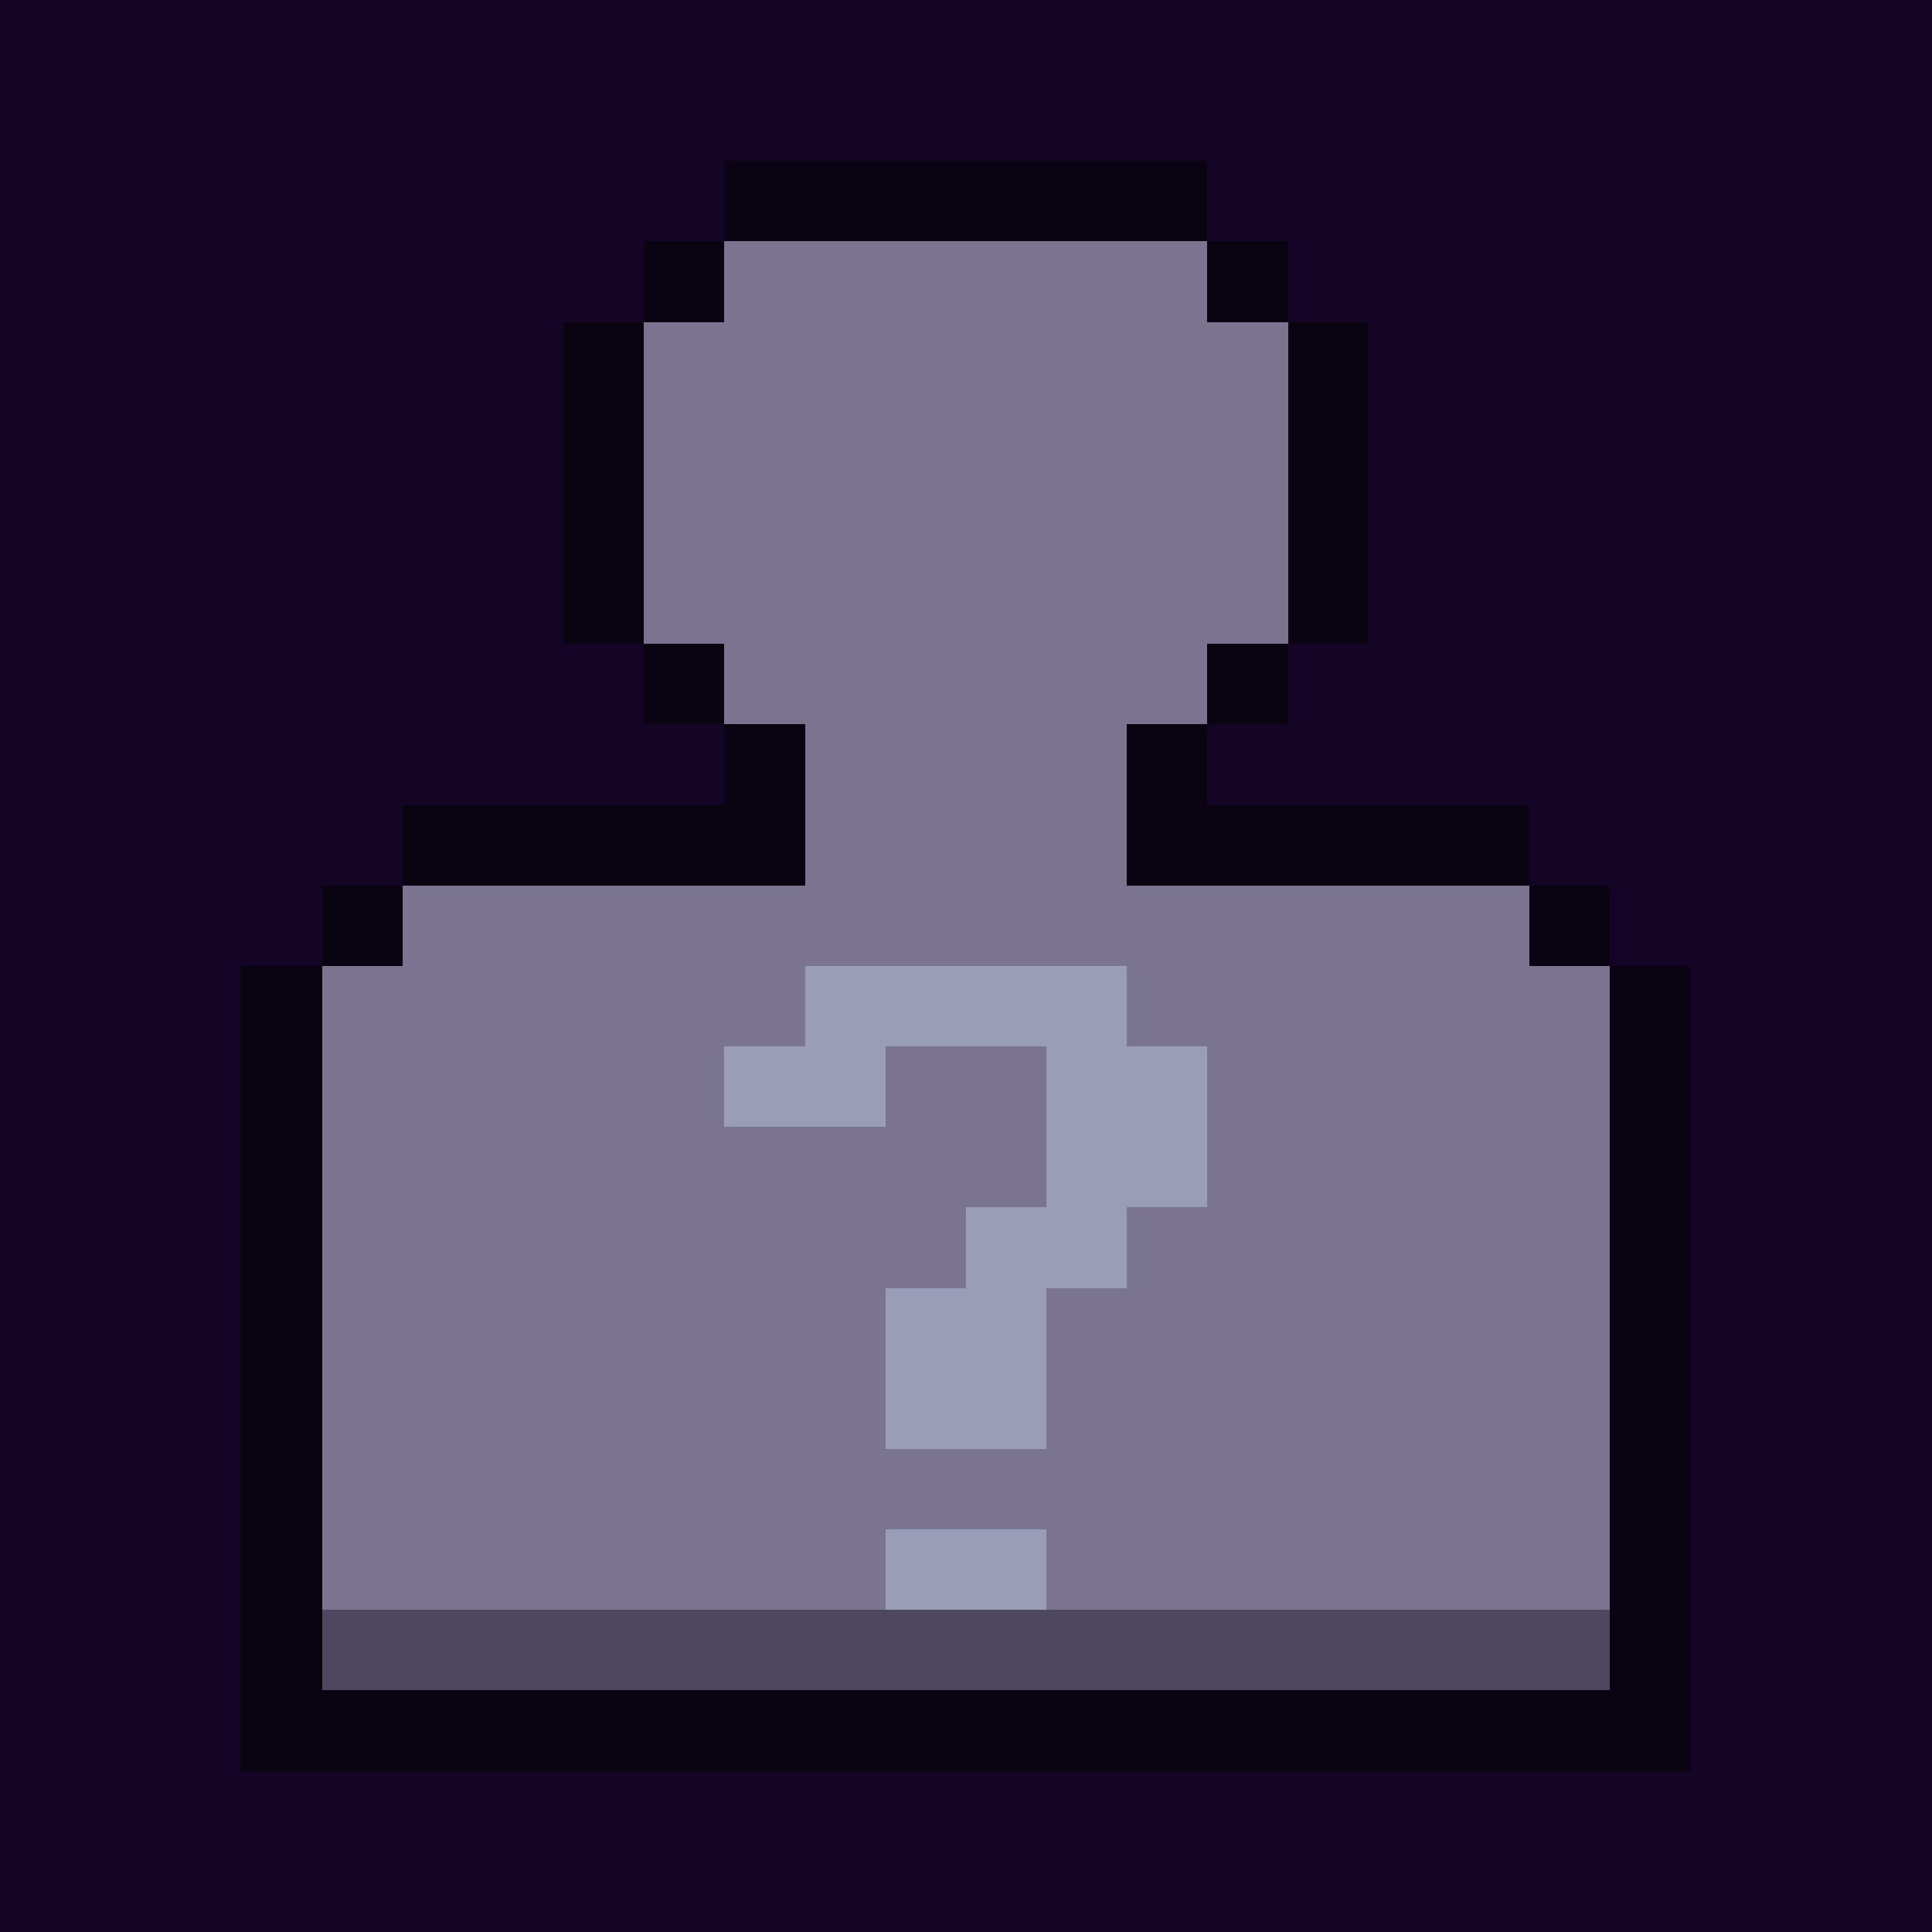
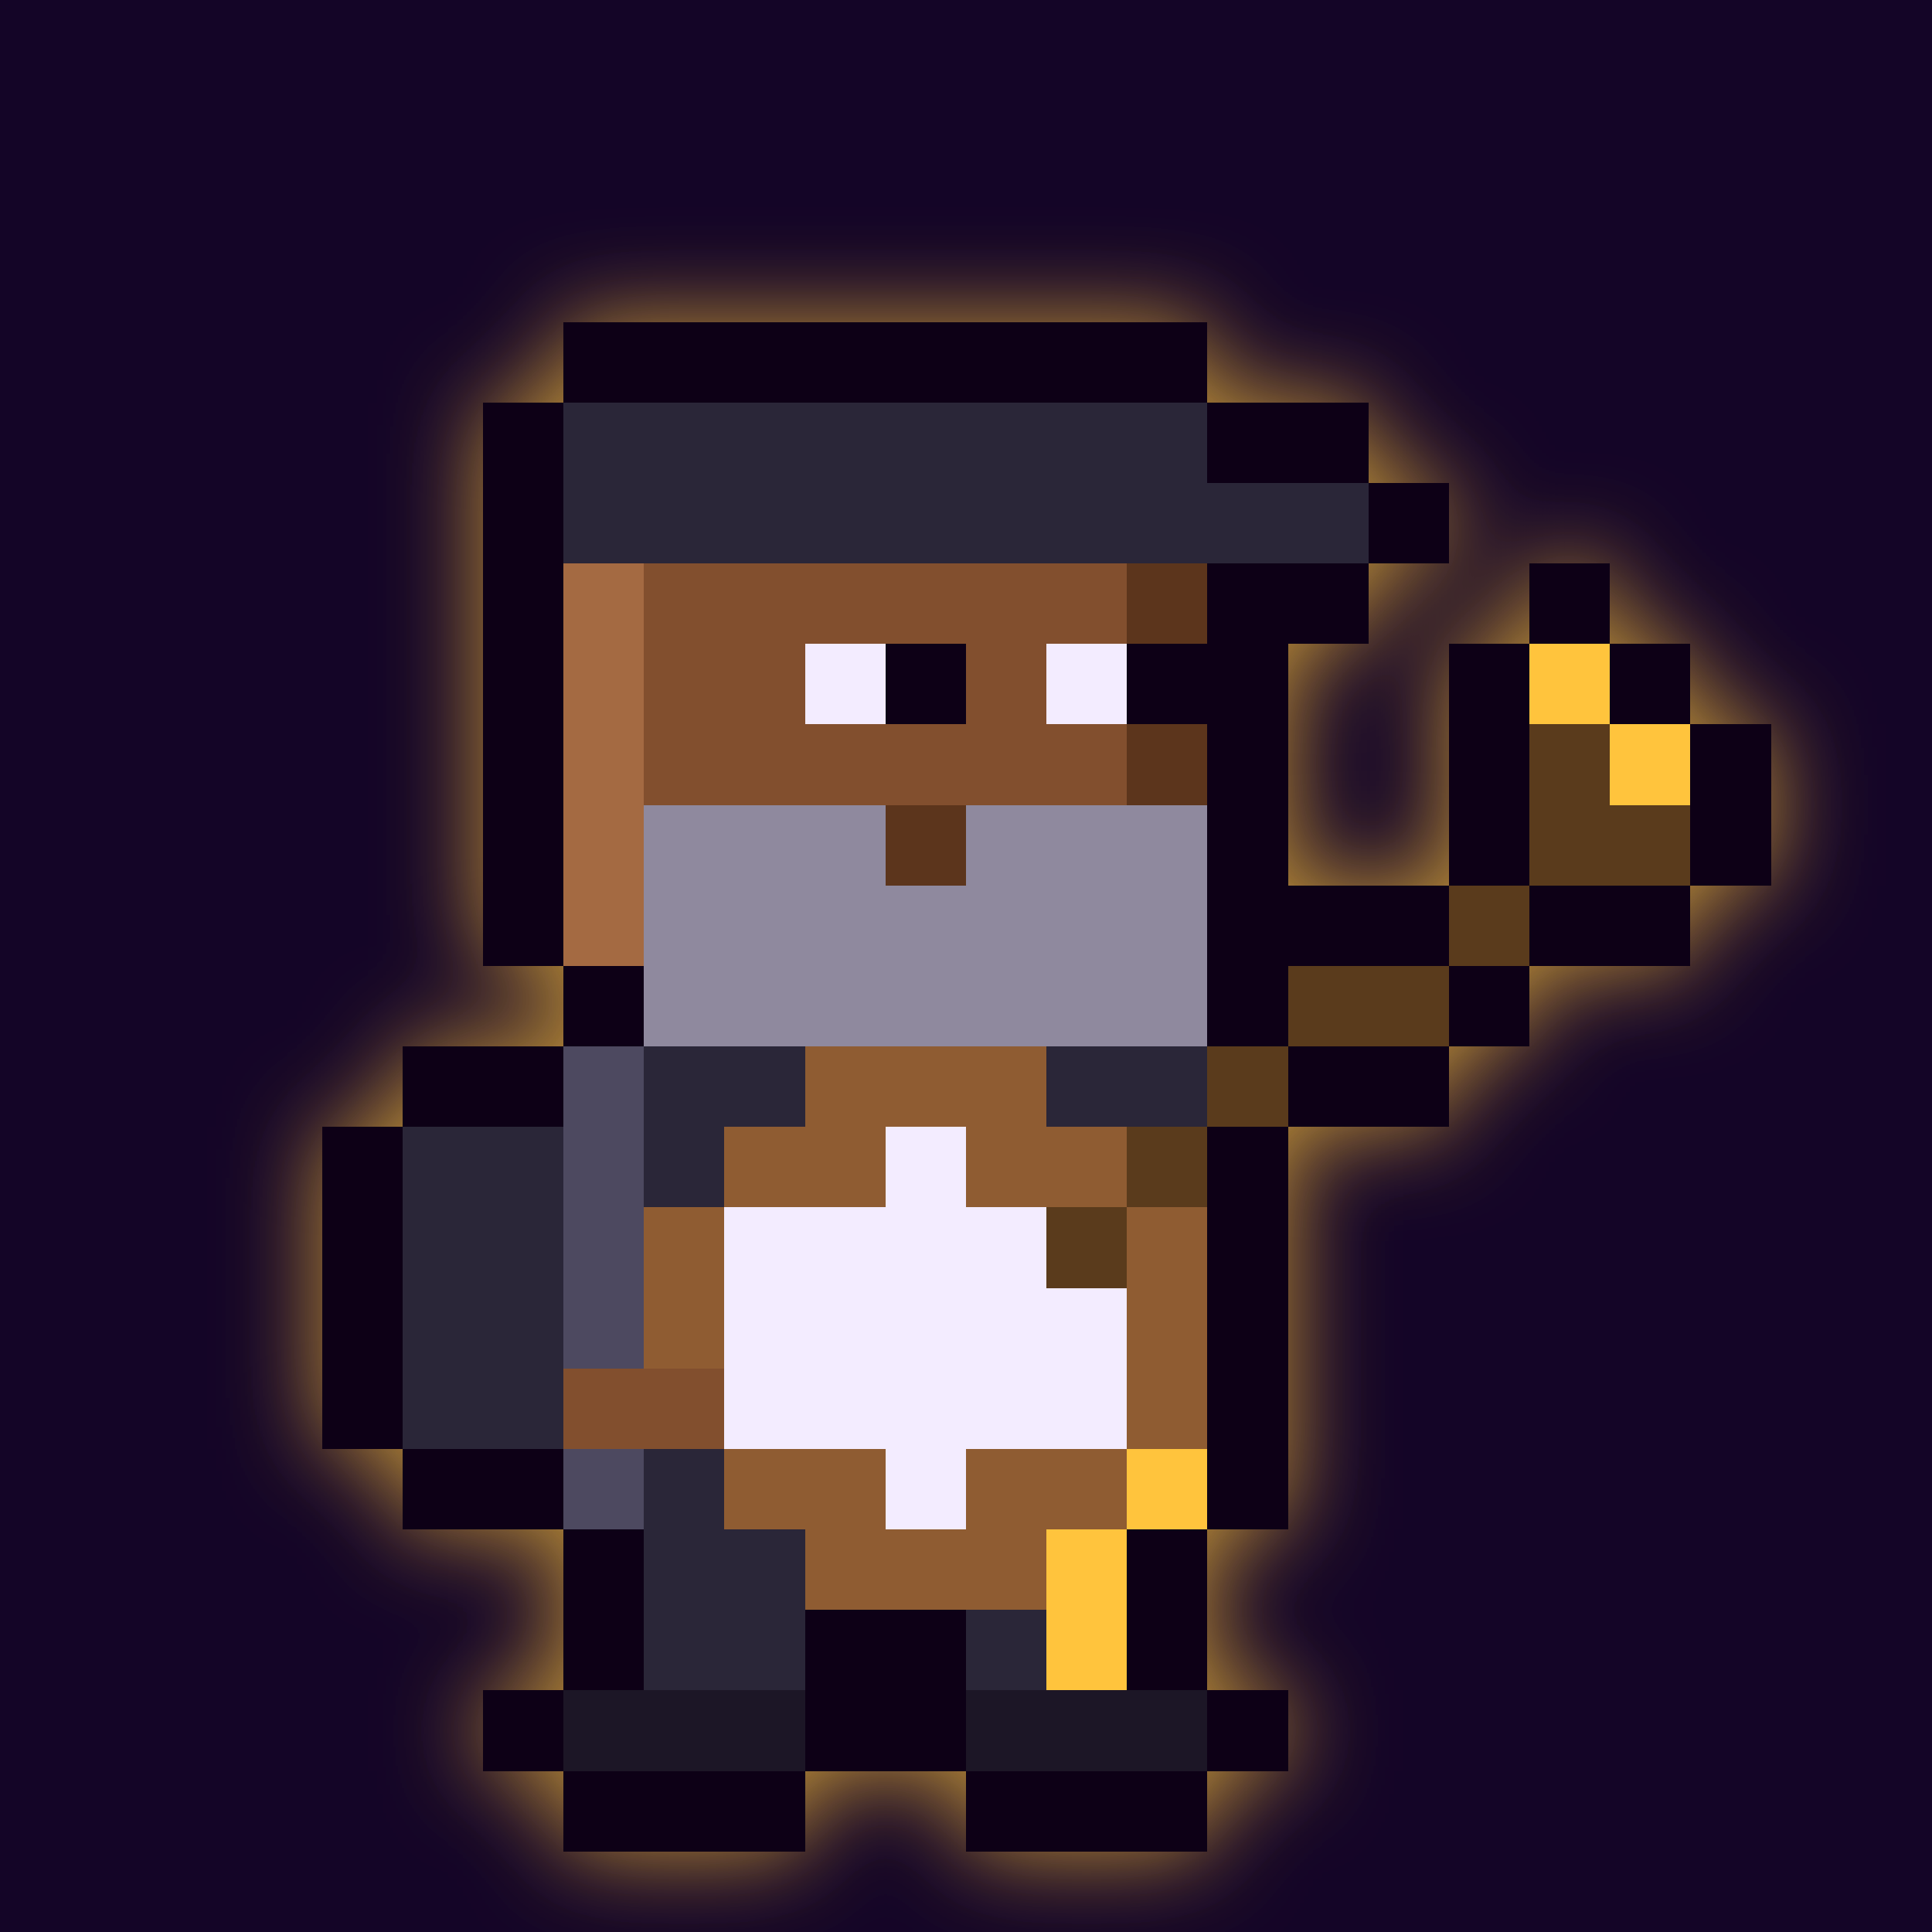
<svg xmlns="http://www.w3.org/2000/svg" width="96" height="96" viewBox="0 0 24 24" shape-rendering="crispEdges">
+   <filter id="glow-moses" x="-20%" y="-20%" width="140%" height="140%">
+     <feDropShadow dx="0" dy="0" stdDeviation="0.6" flood-color="#ffc43d" flood-opacity="0.75" />
+   </filter>
  <rect width="24" height="24" fill="#140527" />
-   <path fill="#0a0412" d="M9 2h6v1h-6zM8 3h1v1h-1zM15 3h1v1h-1zM7 4h1v1h-1zM16 4h1v1h-1zM7 5h1v1h-1zM16 5h1v1h-1zM7 6h1v1h-1zM16 6h1v1h-1zM7 7h1v1h-1zM16 7h1v1h-1zM8 8h1v1h-1zM15 8h1v1h-1zM9 9h1v1h-1zM14 9h1v1h-1zM5 10h5v1h-5zM14 10h5v1h-5zM4 11h1v1h-1zM19 11h1v1h-1zM3 12h1v1h-1zM20 12h1v1h-1zM3 13h1v1h-1zM20 13h1v1h-1zM3 14h1v1h-1zM20 14h1v1h-1zM3 15h1v1h-1zM20 15h1v1h-1zM3 16h1v1h-1zM20 16h1v1h-1zM3 17h1v1h-1zM20 17h1v1h-1zM3 18h1v1h-1zM20 18h1v1h-1zM3 19h1v1h-1zM20 19h1v1h-1zM3 20h1v1h-1zM20 20h1v1h-1zM3 21h18v1h-18z" />
-   <path fill="#7a7490" d="M9 3h6v1h-6zM8 4h8v1h-8zM8 5h8v1h-8zM8 6h8v1h-8zM8 7h8v1h-8zM9 8h6v1h-6zM10 9h4v1h-4zM10 10h4v1h-4zM5 11h14v1h-14zM4 12h6v1h-6zM14 12h6v1h-6zM4 13h5v1h-5zM11 13h2v1h-2zM15 13h5v1h-5zM4 14h9v1h-9zM15 14h5v1h-5zM4 15h8v1h-8zM14 15h6v1h-6zM4 16h7v1h-7zM13 16h7v1h-7zM4 17h7v1h-7zM13 17h7v1h-7zM4 18h16v1h-16zM4 19h7v1h-7zM13 19h7v1h-7z" />
-   <path fill="#9a9db8" d="M10 12h4v1h-4zM9 13h2v1h-2zM13 13h2v1h-2zM13 14h2v1h-2zM12 15h2v1h-2zM11 16h2v1h-2zM11 17h2v1h-2zM11 19h2v1h-2z" />
-   <path fill="#4d4860" d="M4 20h16v1h-16z" />
+   <g filter="url(#glow-moses)">
+     <path fill="#0a0412" d="M7 4h8v1h-8zM6 5h1v1h-1zM15 5h2v1h-2zM6 6h1v1h-1zM17 6h1v1h-1zM6 7h1v1h-1zM15 7h2v1h-2zM19 7h1v1h-1zM6 8h1v1h-1zM11 8h1v1h-1zM14 8h2v1h-2zM18 8h1v1h-1zM20 8h1v1h-1zM6 9h1v1h-1zM15 9h1v1h-1zM18 9h1v1h-1zM21 9h1v1h-1zM6 10h1v1h-1zM15 10h1v1h-1zM18 10h1v1h-1zM21 10h1v1h-1zM6 11h1v1h-1zM15 11h3v1h-3zM19 11h2v1h-2zM7 12h1v1h-1zM15 12h1v1h-1zM18 12h1v1h-1zM5 13h2v1h-2zM16 13h2v1h-2zM4 14h1v1h-1zM15 14h1v1h-1zM4 15h1v1h-1zM15 15h1v1h-1zM4 16h1v1h-1zM15 16h1v1h-1zM4 17h1v1h-1zM15 17h1v1h-1zM5 18h2v1h-2zM15 18h1v1h-1zM7 19h1v1h-1zM14 19h1v1h-1zM7 20h1v1h-1zM10 20h2v1h-2zM14 20h1v1h-1zM6 21h1v1h-1zM10 21h2v1h-2zM15 21h1v1h-1zM7 22h3v1h-3zM12 22h3v1h-3z" />
+     <path fill="#2c2838" d="M7 5h8v1h-8zM7 6h10v1h-10zM8 13h2v1h-2zM13 13h2v1h-2zM5 14h2v1h-2zM8 14h1v1h-1zM5 15h2v1h-2zM5 16h2v1h-2zM5 17h2v1h-2zM8 18h1v1h-1zM8 19h2v1h-2zM8 20h2v1h-2zM12 20h1v1h-1z" />
+     <path fill="#a46a42" d="M7 7h1v1h-1zM7 8h1v1h-1zM7 9h1v1h-1zM7 10h1v1h-1zM7 11h1v1h-1z" />
+     <path fill="#82502f" d="M8 7h6v1h-6zM8 8h2v1h-2zM12 8h1v1h-1zM8 9h6v1h-6zM7 17h2v1h-2z" />
+     <path fill="#5c341d" d="M14 7h1v1h-1zM14 9h1v1h-1zM11 10h1v1h-1z" />
+     <path fill="#f3ecff" d="M10 8h1v1h-1zM13 8h1v1h-1zM11 14h1v1h-1zM9 15h4v1h-4zM9 16h5v1h-5zM9 17h5v1h-5zM11 18h1v1h-1z" />
+     <path fill="#ffc43d" d="M19 8h1v1h-1zM20 9h1v1h-1zM14 18h1v1h-1zM13 19h1v1h-1zM13 20h1v1h-1z" />
+     <path fill="#5a3a1e" d="M19 9h1v1h-1zM19 10h2v1h-2zM18 11h1v1h-1zM16 12h2v1h-2zM15 13h1v1h-1zM14 14h1v1h-1zM13 15h1v1h-1z" />
+     <path fill="#8f899e" d="M8 10h3v1h-3zM12 10h3v1h-3zM8 11h7v1h-7zM8 12h7v1h-7z" />
+     <path fill="#4d4860" d="M7 13h1v1h-1zM7 14h1v1h-1zM7 15h1v1h-1zM7 16h1v1h-1zM7 18h1v1h-1z" />
+     <path fill="#8f5c32" d="M10 13h3v1h-3zM9 14h2v1h-2zM12 14h2v1h-2zM8 15h1v1h-1zM14 15h1v1h-1zM8 16h1v1h-1zM14 16h1v1h-1zM14 17h1v1h-1zM9 18h2v1h-2zM12 18h2v1h-2zM10 19h3v1h-3z" />
+     <path fill="#1d1426" d="M7 21h3v1h-3zM12 21h3v1h-3z" />
+   </g>
</svg>
